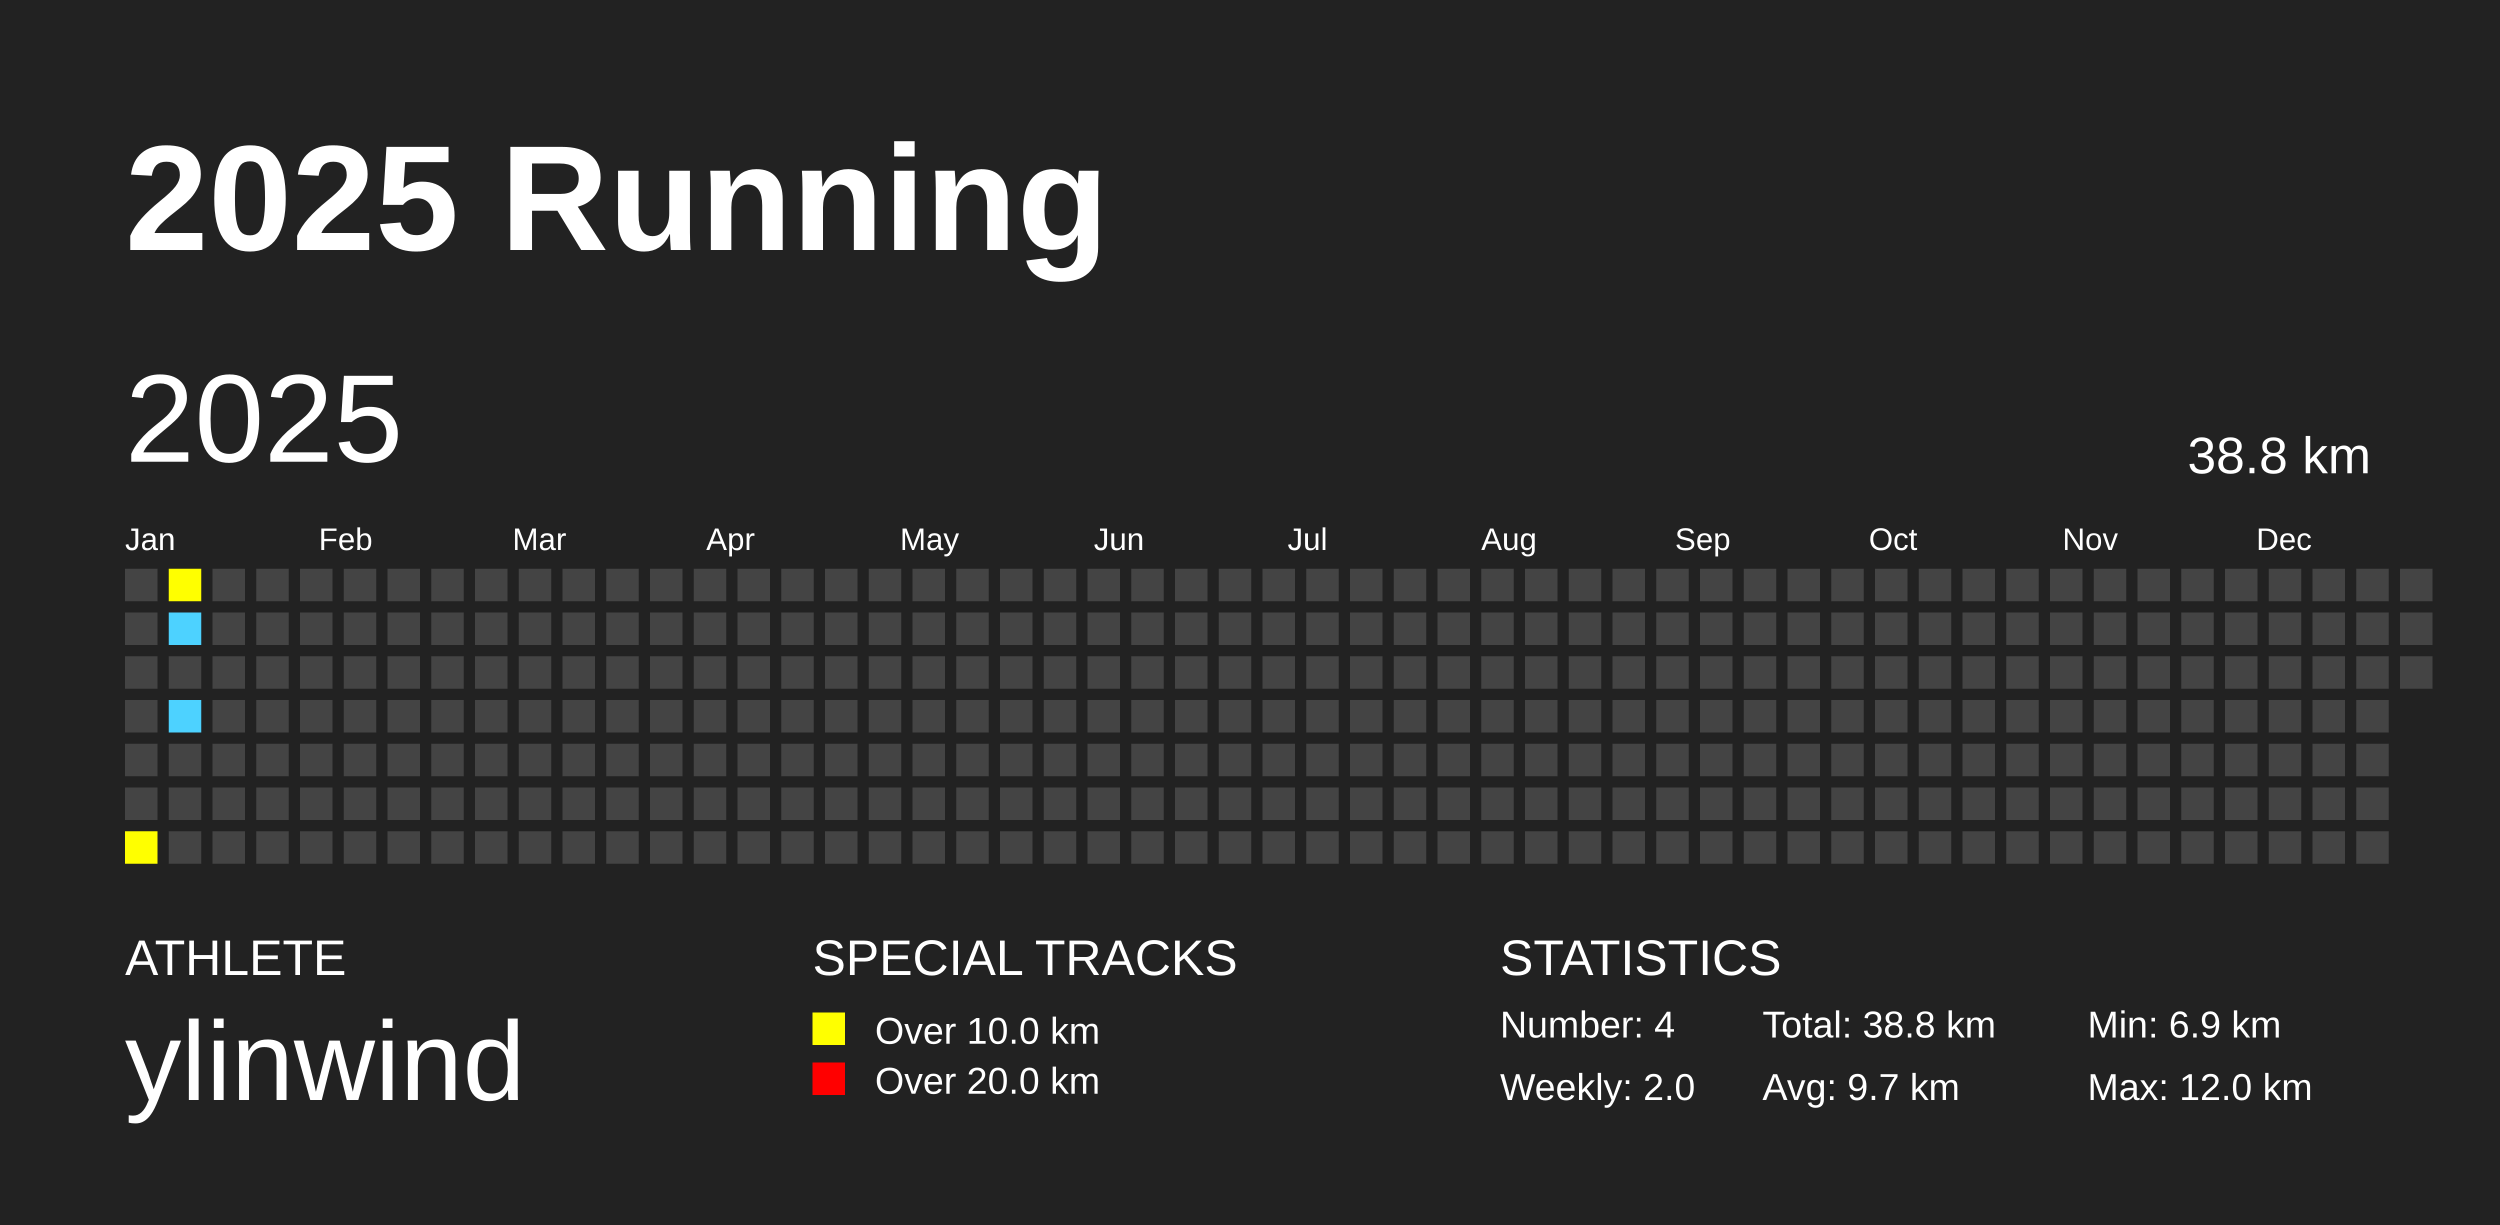
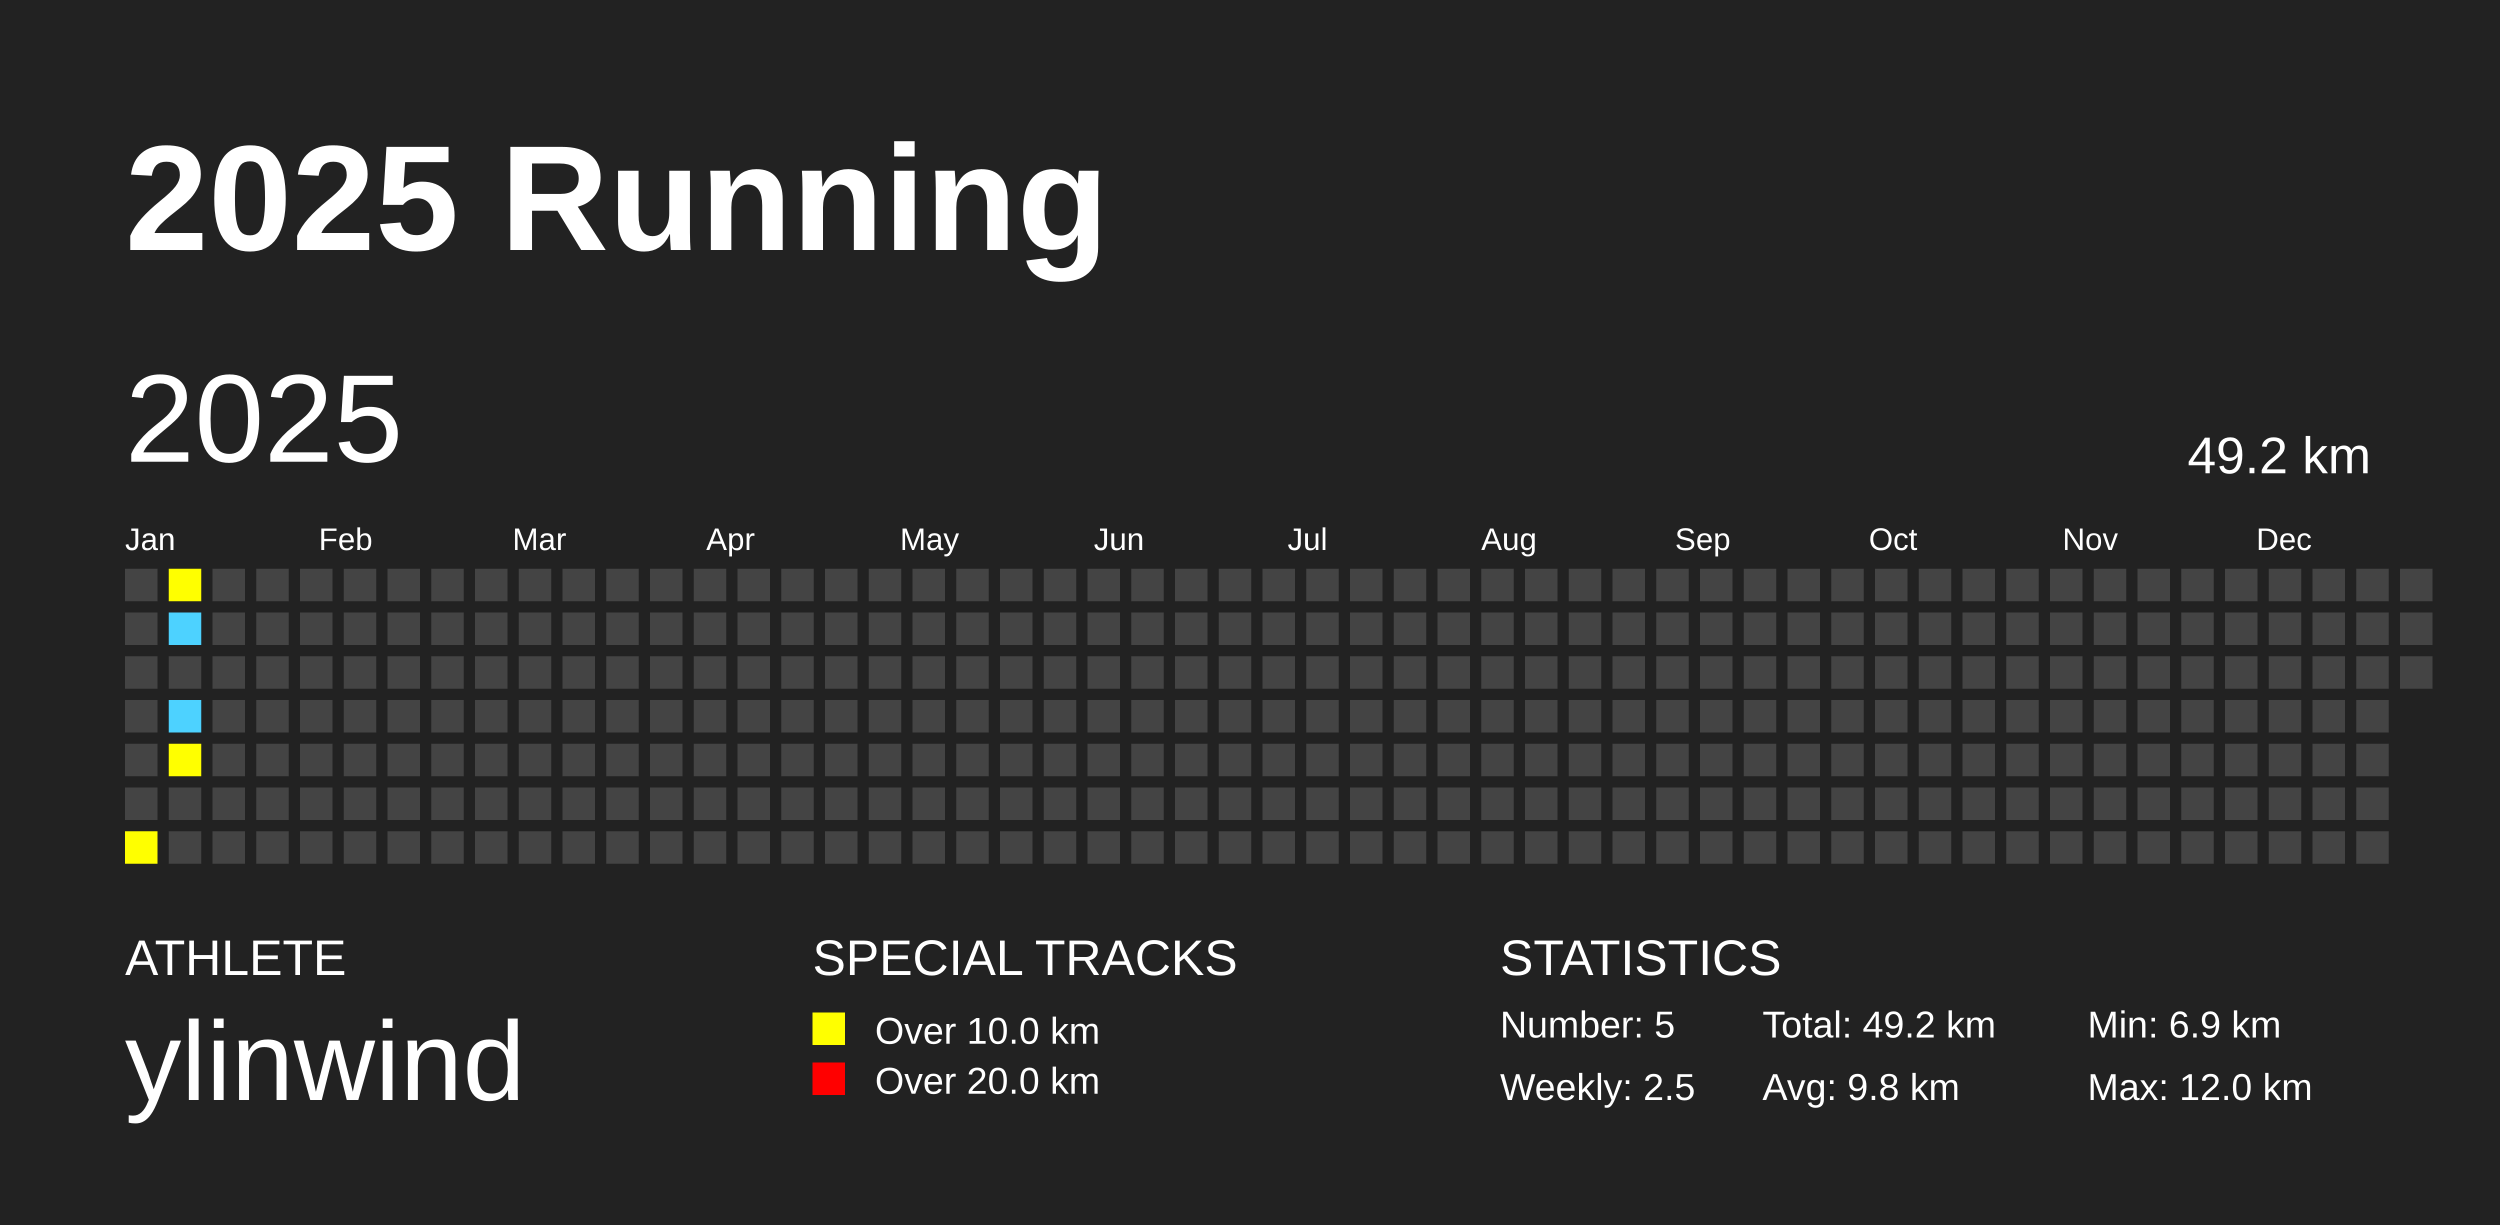
<svg xmlns="http://www.w3.org/2000/svg" baseProfile="full" height="98mm" version="1.1" viewBox="0,0,200,98" width="200mm">
  <defs />
  <rect fill="#222222" height="98" width="200" x="0" y="0" />
  <text fill="#FFFFFF" style="font-size:12px; font-family:Arial; font-weight:bold;" x="10" y="20">2025 Running</text>
  <text fill="#FFFFFF" style="font-size:4px; font-family:Arial" x="10" y="78">ATHLETE</text>
  <text fill="#FFFFFF" style="font-size:9px; font-family:Arial" x="10" y="88">ylinwind</text>
  <text fill="#FFFFFF" style="font-size:4px; font-family:Arial" x="65" y="78">SPECIAL TRACKS</text>
  <rect fill="yellow" height="2.6" width="2.6" x="65" y="81" />
  <text fill="#FFFFFF" style="font-size:3px; font-family:Arial" x="70" y="83.5">Over 10.0 km</text>
  <rect fill="red" height="2.6" width="2.6" x="65" y="85" />
  <text fill="#FFFFFF" style="font-size:3px; font-family:Arial" x="70" y="87.5">Over 20.0 km</text>
  <text fill="#FFFFFF" style="font-size:4px; font-family:Arial" x="120" y="78">STATISTICS</text>
-   <text fill="#FFFFFF" style="font-size:3px; font-family:Arial" x="120" y="83">Number: 4</text>
-   <text fill="#FFFFFF" style="font-size:3px; font-family:Arial" x="120" y="88">Weekly: 2.0</text>
-   <text fill="#FFFFFF" style="font-size:3px; font-family:Arial" x="141" y="83">Total: 38.8 km</text>
-   <text fill="#FFFFFF" style="font-size:3px; font-family:Arial" x="141" y="88">Avg: 9.7 km</text>
+   <text fill="#FFFFFF" style="font-size:3px; font-family:Arial" x="120" y="83">Number: 5</text>
+   <text fill="#FFFFFF" style="font-size:3px; font-family:Arial" x="120" y="88">Weekly: 2.5</text>
+   <text fill="#FFFFFF" style="font-size:3px; font-family:Arial" x="141" y="83">Total: 49.2 km</text>
+   <text fill="#FFFFFF" style="font-size:3px; font-family:Arial" x="141" y="88">Avg: 9.8 km</text>
  <text fill="#FFFFFF" style="font-size:3px; font-family:Arial" x="167" y="83">Min: 6.9 km</text>
  <text fill="#FFFFFF" style="font-size:3px; font-family:Arial" x="167" y="88">Max: 12.0 km</text>
  <text dominant-baseline="hanging" fill="#FFFFFF" style="font-size:10.0px; font-family:Arial;" x="10" y="30">2025</text>
-   <text dominant-baseline="hanging" fill="#FFFFFF" style="font-size:4.125px; font-family:Arial;" x="175" y="35">38.8 km</text>
+   <text dominant-baseline="hanging" fill="#FFFFFF" style="font-size:4.125px; font-family:Arial;" x="175" y="35">49.2 km</text>
  <text fill="#FFFFFF" style="font-size:2.5px; font-family:Arial" x="10.0" y="44">Jan</text>
  <text fill="#FFFFFF" style="font-size:2.5px; font-family:Arial" x="25.5" y="44">Feb</text>
  <text fill="#FFFFFF" style="font-size:2.5px; font-family:Arial" x="41.0" y="44">Mar</text>
  <text fill="#FFFFFF" style="font-size:2.5px; font-family:Arial" x="56.5" y="44">Apr</text>
  <text fill="#FFFFFF" style="font-size:2.5px; font-family:Arial" x="72.0" y="44">May</text>
  <text fill="#FFFFFF" style="font-size:2.5px; font-family:Arial" x="87.5" y="44">Jun</text>
  <text fill="#FFFFFF" style="font-size:2.5px; font-family:Arial" x="103.0" y="44">Jul</text>
  <text fill="#FFFFFF" style="font-size:2.5px; font-family:Arial" x="118.5" y="44">Aug</text>
  <text fill="#FFFFFF" style="font-size:2.5px; font-family:Arial" x="134.0" y="44">Sep</text>
  <text fill="#FFFFFF" style="font-size:2.5px; font-family:Arial" x="149.5" y="44">Oct</text>
  <text fill="#FFFFFF" style="font-size:2.5px; font-family:Arial" x="165.0" y="44">Nov</text>
  <text fill="#FFFFFF" style="font-size:2.5px; font-family:Arial" x="180.5" y="44">Dec</text>
  <rect fill="#444444" height="2.6" width="2.6" x="10.0" y="45.5" />
  <rect fill="#444444" height="2.6" width="2.6" x="10.0" y="49.0" />
  <rect fill="#444444" height="2.6" width="2.6" x="10.0" y="52.5" />
  <rect fill="#444444" height="2.6" width="2.6" x="10.0" y="56.0" />
  <rect fill="#444444" height="2.6" width="2.6" x="10.0" y="59.5" />
  <rect fill="#444444" height="2.6" width="2.6" x="10.0" y="63.0" />
  <rect fill="yellow" height="2.6" width="2.6" x="10.0" y="66.5" />
  <rect fill="yellow" height="2.6" width="2.6" x="13.5" y="45.5" />
  <rect fill="#4DD2FF" height="2.6" width="2.6" x="13.5" y="49.0" />
  <rect fill="#444444" height="2.6" width="2.6" x="13.5" y="52.5" />
  <rect fill="#4DD2FF" height="2.6" width="2.6" x="13.5" y="56.0" />
-   <rect fill="#444444" height="2.6" width="2.6" x="13.5" y="59.5" />
+   <rect fill="yellow" height="2.6" width="2.6" x="13.5" y="59.5" />
  <rect fill="#444444" height="2.6" width="2.6" x="13.5" y="63.0" />
  <rect fill="#444444" height="2.6" width="2.6" x="13.5" y="66.5" />
  <rect fill="#444444" height="2.6" width="2.6" x="17.0" y="45.5" />
  <rect fill="#444444" height="2.6" width="2.6" x="17.0" y="49.0" />
  <rect fill="#444444" height="2.6" width="2.6" x="17.0" y="52.5" />
  <rect fill="#444444" height="2.6" width="2.6" x="17.0" y="56.0" />
  <rect fill="#444444" height="2.6" width="2.6" x="17.0" y="59.5" />
  <rect fill="#444444" height="2.6" width="2.6" x="17.0" y="63.0" />
  <rect fill="#444444" height="2.6" width="2.6" x="17.0" y="66.5" />
  <rect fill="#444444" height="2.6" width="2.6" x="20.5" y="45.5" />
  <rect fill="#444444" height="2.6" width="2.6" x="20.5" y="49.0" />
  <rect fill="#444444" height="2.6" width="2.6" x="20.5" y="52.5" />
  <rect fill="#444444" height="2.6" width="2.6" x="20.5" y="56.0" />
  <rect fill="#444444" height="2.6" width="2.6" x="20.5" y="59.5" />
  <rect fill="#444444" height="2.6" width="2.6" x="20.5" y="63.0" />
  <rect fill="#444444" height="2.6" width="2.6" x="20.5" y="66.5" />
  <rect fill="#444444" height="2.6" width="2.6" x="24.0" y="45.5" />
  <rect fill="#444444" height="2.6" width="2.6" x="24.0" y="49.0" />
  <rect fill="#444444" height="2.6" width="2.6" x="24.0" y="52.5" />
  <rect fill="#444444" height="2.6" width="2.6" x="24.0" y="56.0" />
  <rect fill="#444444" height="2.6" width="2.6" x="24.0" y="59.5" />
  <rect fill="#444444" height="2.6" width="2.6" x="24.0" y="63.0" />
  <rect fill="#444444" height="2.6" width="2.6" x="24.0" y="66.5" />
  <rect fill="#444444" height="2.6" width="2.6" x="27.5" y="45.5" />
  <rect fill="#444444" height="2.6" width="2.6" x="27.5" y="49.0" />
  <rect fill="#444444" height="2.6" width="2.6" x="27.5" y="52.5" />
  <rect fill="#444444" height="2.6" width="2.6" x="27.5" y="56.0" />
  <rect fill="#444444" height="2.6" width="2.6" x="27.5" y="59.5" />
  <rect fill="#444444" height="2.6" width="2.6" x="27.5" y="63.0" />
  <rect fill="#444444" height="2.6" width="2.6" x="27.5" y="66.5" />
  <rect fill="#444444" height="2.6" width="2.6" x="31.0" y="45.5" />
  <rect fill="#444444" height="2.6" width="2.6" x="31.0" y="49.0" />
  <rect fill="#444444" height="2.6" width="2.6" x="31.0" y="52.5" />
  <rect fill="#444444" height="2.6" width="2.6" x="31.0" y="56.0" />
  <rect fill="#444444" height="2.6" width="2.6" x="31.0" y="59.5" />
  <rect fill="#444444" height="2.6" width="2.6" x="31.0" y="63.0" />
  <rect fill="#444444" height="2.6" width="2.6" x="31.0" y="66.5" />
  <rect fill="#444444" height="2.6" width="2.6" x="34.5" y="45.5" />
  <rect fill="#444444" height="2.6" width="2.6" x="34.5" y="49.0" />
  <rect fill="#444444" height="2.6" width="2.6" x="34.5" y="52.5" />
  <rect fill="#444444" height="2.6" width="2.6" x="34.5" y="56.0" />
  <rect fill="#444444" height="2.6" width="2.6" x="34.5" y="59.5" />
  <rect fill="#444444" height="2.6" width="2.6" x="34.5" y="63.0" />
  <rect fill="#444444" height="2.6" width="2.6" x="34.5" y="66.5" />
  <rect fill="#444444" height="2.6" width="2.6" x="38.0" y="45.5" />
  <rect fill="#444444" height="2.6" width="2.6" x="38.0" y="49.0" />
  <rect fill="#444444" height="2.6" width="2.6" x="38.0" y="52.5" />
  <rect fill="#444444" height="2.6" width="2.6" x="38.0" y="56.0" />
  <rect fill="#444444" height="2.6" width="2.6" x="38.0" y="59.5" />
  <rect fill="#444444" height="2.6" width="2.6" x="38.0" y="63.0" />
  <rect fill="#444444" height="2.6" width="2.6" x="38.0" y="66.5" />
  <rect fill="#444444" height="2.6" width="2.6" x="41.5" y="45.5" />
  <rect fill="#444444" height="2.6" width="2.6" x="41.5" y="49.0" />
  <rect fill="#444444" height="2.6" width="2.6" x="41.5" y="52.5" />
  <rect fill="#444444" height="2.6" width="2.6" x="41.5" y="56.0" />
  <rect fill="#444444" height="2.6" width="2.6" x="41.5" y="59.5" />
  <rect fill="#444444" height="2.6" width="2.6" x="41.5" y="63.0" />
  <rect fill="#444444" height="2.6" width="2.6" x="41.5" y="66.5" />
  <rect fill="#444444" height="2.6" width="2.6" x="45.0" y="45.5" />
  <rect fill="#444444" height="2.6" width="2.6" x="45.0" y="49.0" />
  <rect fill="#444444" height="2.6" width="2.6" x="45.0" y="52.5" />
  <rect fill="#444444" height="2.6" width="2.6" x="45.0" y="56.0" />
  <rect fill="#444444" height="2.6" width="2.6" x="45.0" y="59.5" />
  <rect fill="#444444" height="2.6" width="2.6" x="45.0" y="63.0" />
  <rect fill="#444444" height="2.6" width="2.6" x="45.0" y="66.5" />
  <rect fill="#444444" height="2.6" width="2.6" x="48.5" y="45.5" />
  <rect fill="#444444" height="2.6" width="2.6" x="48.5" y="49.0" />
  <rect fill="#444444" height="2.6" width="2.6" x="48.5" y="52.5" />
  <rect fill="#444444" height="2.6" width="2.6" x="48.5" y="56.0" />
  <rect fill="#444444" height="2.6" width="2.6" x="48.5" y="59.5" />
  <rect fill="#444444" height="2.6" width="2.6" x="48.5" y="63.0" />
  <rect fill="#444444" height="2.6" width="2.6" x="48.5" y="66.5" />
  <rect fill="#444444" height="2.6" width="2.6" x="52.0" y="45.5" />
  <rect fill="#444444" height="2.6" width="2.6" x="52.0" y="49.0" />
  <rect fill="#444444" height="2.6" width="2.6" x="52.0" y="52.5" />
  <rect fill="#444444" height="2.6" width="2.6" x="52.0" y="56.0" />
  <rect fill="#444444" height="2.6" width="2.6" x="52.0" y="59.5" />
  <rect fill="#444444" height="2.6" width="2.6" x="52.0" y="63.0" />
  <rect fill="#444444" height="2.6" width="2.6" x="52.0" y="66.5" />
  <rect fill="#444444" height="2.6" width="2.6" x="55.5" y="45.5" />
  <rect fill="#444444" height="2.6" width="2.6" x="55.5" y="49.0" />
  <rect fill="#444444" height="2.6" width="2.6" x="55.5" y="52.5" />
  <rect fill="#444444" height="2.6" width="2.6" x="55.5" y="56.0" />
  <rect fill="#444444" height="2.6" width="2.6" x="55.5" y="59.5" />
  <rect fill="#444444" height="2.6" width="2.6" x="55.5" y="63.0" />
  <rect fill="#444444" height="2.6" width="2.6" x="55.5" y="66.5" />
  <rect fill="#444444" height="2.6" width="2.6" x="59.0" y="45.5" />
  <rect fill="#444444" height="2.6" width="2.6" x="59.0" y="49.0" />
  <rect fill="#444444" height="2.6" width="2.6" x="59.0" y="52.5" />
  <rect fill="#444444" height="2.6" width="2.6" x="59.0" y="56.0" />
  <rect fill="#444444" height="2.6" width="2.6" x="59.0" y="59.5" />
  <rect fill="#444444" height="2.6" width="2.6" x="59.0" y="63.0" />
  <rect fill="#444444" height="2.6" width="2.6" x="59.0" y="66.5" />
  <rect fill="#444444" height="2.6" width="2.6" x="62.5" y="45.5" />
  <rect fill="#444444" height="2.6" width="2.6" x="62.5" y="49.0" />
  <rect fill="#444444" height="2.6" width="2.6" x="62.5" y="52.5" />
  <rect fill="#444444" height="2.6" width="2.6" x="62.5" y="56.0" />
  <rect fill="#444444" height="2.6" width="2.6" x="62.5" y="59.5" />
  <rect fill="#444444" height="2.6" width="2.6" x="62.5" y="63.0" />
  <rect fill="#444444" height="2.6" width="2.6" x="62.5" y="66.5" />
  <rect fill="#444444" height="2.6" width="2.6" x="66.0" y="45.5" />
  <rect fill="#444444" height="2.6" width="2.6" x="66.0" y="49.0" />
  <rect fill="#444444" height="2.6" width="2.6" x="66.0" y="52.5" />
  <rect fill="#444444" height="2.6" width="2.6" x="66.0" y="56.0" />
  <rect fill="#444444" height="2.6" width="2.6" x="66.0" y="59.5" />
  <rect fill="#444444" height="2.6" width="2.6" x="66.0" y="63.0" />
  <rect fill="#444444" height="2.6" width="2.6" x="66.0" y="66.5" />
  <rect fill="#444444" height="2.6" width="2.6" x="69.5" y="45.5" />
  <rect fill="#444444" height="2.6" width="2.6" x="69.5" y="49.0" />
  <rect fill="#444444" height="2.6" width="2.6" x="69.5" y="52.5" />
  <rect fill="#444444" height="2.6" width="2.6" x="69.5" y="56.0" />
  <rect fill="#444444" height="2.6" width="2.6" x="69.5" y="59.5" />
  <rect fill="#444444" height="2.6" width="2.6" x="69.5" y="63.0" />
  <rect fill="#444444" height="2.6" width="2.6" x="69.5" y="66.5" />
  <rect fill="#444444" height="2.6" width="2.6" x="73.0" y="45.5" />
  <rect fill="#444444" height="2.6" width="2.6" x="73.0" y="49.0" />
  <rect fill="#444444" height="2.6" width="2.6" x="73.0" y="52.5" />
  <rect fill="#444444" height="2.6" width="2.6" x="73.0" y="56.0" />
  <rect fill="#444444" height="2.6" width="2.6" x="73.0" y="59.5" />
  <rect fill="#444444" height="2.6" width="2.6" x="73.0" y="63.0" />
  <rect fill="#444444" height="2.6" width="2.6" x="73.0" y="66.5" />
  <rect fill="#444444" height="2.6" width="2.6" x="76.5" y="45.5" />
  <rect fill="#444444" height="2.6" width="2.6" x="76.5" y="49.0" />
  <rect fill="#444444" height="2.6" width="2.6" x="76.5" y="52.5" />
  <rect fill="#444444" height="2.6" width="2.6" x="76.5" y="56.0" />
  <rect fill="#444444" height="2.6" width="2.6" x="76.5" y="59.5" />
  <rect fill="#444444" height="2.6" width="2.6" x="76.5" y="63.0" />
  <rect fill="#444444" height="2.6" width="2.6" x="76.5" y="66.5" />
  <rect fill="#444444" height="2.6" width="2.6" x="80.0" y="45.5" />
  <rect fill="#444444" height="2.6" width="2.6" x="80.0" y="49.0" />
  <rect fill="#444444" height="2.6" width="2.6" x="80.0" y="52.5" />
  <rect fill="#444444" height="2.6" width="2.6" x="80.0" y="56.0" />
  <rect fill="#444444" height="2.6" width="2.6" x="80.0" y="59.5" />
  <rect fill="#444444" height="2.6" width="2.6" x="80.0" y="63.0" />
  <rect fill="#444444" height="2.6" width="2.6" x="80.0" y="66.5" />
  <rect fill="#444444" height="2.6" width="2.6" x="83.5" y="45.5" />
  <rect fill="#444444" height="2.6" width="2.6" x="83.5" y="49.0" />
  <rect fill="#444444" height="2.6" width="2.6" x="83.5" y="52.5" />
  <rect fill="#444444" height="2.6" width="2.6" x="83.5" y="56.0" />
  <rect fill="#444444" height="2.6" width="2.6" x="83.5" y="59.5" />
  <rect fill="#444444" height="2.6" width="2.6" x="83.5" y="63.0" />
  <rect fill="#444444" height="2.6" width="2.6" x="83.5" y="66.5" />
  <rect fill="#444444" height="2.6" width="2.6" x="87.0" y="45.5" />
  <rect fill="#444444" height="2.6" width="2.6" x="87.0" y="49.0" />
  <rect fill="#444444" height="2.6" width="2.6" x="87.0" y="52.5" />
  <rect fill="#444444" height="2.6" width="2.6" x="87.0" y="56.0" />
  <rect fill="#444444" height="2.6" width="2.6" x="87.0" y="59.5" />
  <rect fill="#444444" height="2.6" width="2.6" x="87.0" y="63.0" />
  <rect fill="#444444" height="2.6" width="2.6" x="87.0" y="66.5" />
  <rect fill="#444444" height="2.6" width="2.6" x="90.5" y="45.5" />
  <rect fill="#444444" height="2.6" width="2.6" x="90.5" y="49.0" />
  <rect fill="#444444" height="2.6" width="2.6" x="90.5" y="52.5" />
  <rect fill="#444444" height="2.6" width="2.6" x="90.5" y="56.0" />
  <rect fill="#444444" height="2.6" width="2.6" x="90.5" y="59.5" />
  <rect fill="#444444" height="2.6" width="2.6" x="90.5" y="63.0" />
  <rect fill="#444444" height="2.6" width="2.6" x="90.5" y="66.5" />
  <rect fill="#444444" height="2.6" width="2.6" x="94.0" y="45.5" />
  <rect fill="#444444" height="2.6" width="2.6" x="94.0" y="49.0" />
  <rect fill="#444444" height="2.6" width="2.6" x="94.0" y="52.5" />
  <rect fill="#444444" height="2.6" width="2.6" x="94.0" y="56.0" />
  <rect fill="#444444" height="2.6" width="2.6" x="94.0" y="59.5" />
  <rect fill="#444444" height="2.6" width="2.6" x="94.0" y="63.0" />
  <rect fill="#444444" height="2.6" width="2.6" x="94.0" y="66.5" />
  <rect fill="#444444" height="2.6" width="2.6" x="97.5" y="45.5" />
  <rect fill="#444444" height="2.6" width="2.6" x="97.5" y="49.0" />
  <rect fill="#444444" height="2.6" width="2.6" x="97.5" y="52.5" />
  <rect fill="#444444" height="2.6" width="2.6" x="97.5" y="56.0" />
  <rect fill="#444444" height="2.6" width="2.6" x="97.5" y="59.5" />
  <rect fill="#444444" height="2.6" width="2.6" x="97.5" y="63.0" />
  <rect fill="#444444" height="2.6" width="2.6" x="97.5" y="66.5" />
  <rect fill="#444444" height="2.6" width="2.6" x="101.0" y="45.5" />
  <rect fill="#444444" height="2.6" width="2.6" x="101.0" y="49.0" />
  <rect fill="#444444" height="2.6" width="2.6" x="101.0" y="52.5" />
  <rect fill="#444444" height="2.6" width="2.6" x="101.0" y="56.0" />
  <rect fill="#444444" height="2.6" width="2.6" x="101.0" y="59.5" />
  <rect fill="#444444" height="2.6" width="2.6" x="101.0" y="63.0" />
  <rect fill="#444444" height="2.6" width="2.6" x="101.0" y="66.5" />
  <rect fill="#444444" height="2.6" width="2.6" x="104.5" y="45.5" />
  <rect fill="#444444" height="2.6" width="2.6" x="104.5" y="49.0" />
  <rect fill="#444444" height="2.6" width="2.6" x="104.5" y="52.5" />
  <rect fill="#444444" height="2.6" width="2.6" x="104.5" y="56.0" />
  <rect fill="#444444" height="2.6" width="2.6" x="104.5" y="59.5" />
  <rect fill="#444444" height="2.6" width="2.6" x="104.5" y="63.0" />
  <rect fill="#444444" height="2.6" width="2.6" x="104.5" y="66.5" />
  <rect fill="#444444" height="2.6" width="2.6" x="108.0" y="45.5" />
  <rect fill="#444444" height="2.6" width="2.6" x="108.0" y="49.0" />
  <rect fill="#444444" height="2.6" width="2.6" x="108.0" y="52.5" />
  <rect fill="#444444" height="2.6" width="2.6" x="108.0" y="56.0" />
  <rect fill="#444444" height="2.6" width="2.6" x="108.0" y="59.5" />
  <rect fill="#444444" height="2.6" width="2.6" x="108.0" y="63.0" />
  <rect fill="#444444" height="2.6" width="2.6" x="108.0" y="66.5" />
  <rect fill="#444444" height="2.6" width="2.6" x="111.5" y="45.5" />
  <rect fill="#444444" height="2.6" width="2.6" x="111.5" y="49.0" />
  <rect fill="#444444" height="2.6" width="2.6" x="111.5" y="52.5" />
  <rect fill="#444444" height="2.6" width="2.6" x="111.5" y="56.0" />
  <rect fill="#444444" height="2.6" width="2.6" x="111.5" y="59.5" />
  <rect fill="#444444" height="2.6" width="2.6" x="111.5" y="63.0" />
  <rect fill="#444444" height="2.6" width="2.6" x="111.5" y="66.5" />
  <rect fill="#444444" height="2.6" width="2.6" x="115.0" y="45.5" />
  <rect fill="#444444" height="2.6" width="2.6" x="115.0" y="49.0" />
  <rect fill="#444444" height="2.6" width="2.6" x="115.0" y="52.5" />
  <rect fill="#444444" height="2.6" width="2.6" x="115.0" y="56.0" />
  <rect fill="#444444" height="2.6" width="2.6" x="115.0" y="59.5" />
  <rect fill="#444444" height="2.6" width="2.6" x="115.0" y="63.0" />
  <rect fill="#444444" height="2.6" width="2.6" x="115.0" y="66.5" />
  <rect fill="#444444" height="2.6" width="2.6" x="118.5" y="45.5" />
  <rect fill="#444444" height="2.6" width="2.6" x="118.5" y="49.0" />
  <rect fill="#444444" height="2.6" width="2.6" x="118.5" y="52.5" />
  <rect fill="#444444" height="2.6" width="2.6" x="118.5" y="56.0" />
  <rect fill="#444444" height="2.6" width="2.6" x="118.5" y="59.5" />
  <rect fill="#444444" height="2.6" width="2.6" x="118.5" y="63.0" />
  <rect fill="#444444" height="2.6" width="2.6" x="118.5" y="66.5" />
  <rect fill="#444444" height="2.6" width="2.6" x="122.0" y="45.5" />
  <rect fill="#444444" height="2.6" width="2.6" x="122.0" y="49.0" />
  <rect fill="#444444" height="2.6" width="2.6" x="122.0" y="52.5" />
  <rect fill="#444444" height="2.6" width="2.6" x="122.0" y="56.0" />
  <rect fill="#444444" height="2.6" width="2.6" x="122.0" y="59.5" />
  <rect fill="#444444" height="2.6" width="2.6" x="122.0" y="63.0" />
  <rect fill="#444444" height="2.6" width="2.6" x="122.0" y="66.5" />
  <rect fill="#444444" height="2.6" width="2.6" x="125.5" y="45.5" />
  <rect fill="#444444" height="2.6" width="2.6" x="125.5" y="49.0" />
  <rect fill="#444444" height="2.6" width="2.6" x="125.5" y="52.5" />
  <rect fill="#444444" height="2.6" width="2.6" x="125.5" y="56.0" />
  <rect fill="#444444" height="2.6" width="2.6" x="125.5" y="59.5" />
  <rect fill="#444444" height="2.6" width="2.6" x="125.5" y="63.0" />
  <rect fill="#444444" height="2.6" width="2.6" x="125.5" y="66.5" />
  <rect fill="#444444" height="2.6" width="2.6" x="129.0" y="45.5" />
  <rect fill="#444444" height="2.6" width="2.6" x="129.0" y="49.0" />
  <rect fill="#444444" height="2.6" width="2.6" x="129.0" y="52.5" />
  <rect fill="#444444" height="2.6" width="2.6" x="129.0" y="56.0" />
  <rect fill="#444444" height="2.6" width="2.6" x="129.0" y="59.5" />
  <rect fill="#444444" height="2.6" width="2.6" x="129.0" y="63.0" />
  <rect fill="#444444" height="2.6" width="2.6" x="129.0" y="66.5" />
  <rect fill="#444444" height="2.6" width="2.6" x="132.5" y="45.5" />
  <rect fill="#444444" height="2.6" width="2.6" x="132.5" y="49.0" />
  <rect fill="#444444" height="2.6" width="2.6" x="132.5" y="52.5" />
  <rect fill="#444444" height="2.6" width="2.6" x="132.5" y="56.0" />
  <rect fill="#444444" height="2.6" width="2.6" x="132.5" y="59.5" />
  <rect fill="#444444" height="2.6" width="2.6" x="132.5" y="63.0" />
  <rect fill="#444444" height="2.6" width="2.6" x="132.5" y="66.5" />
  <rect fill="#444444" height="2.6" width="2.6" x="136.0" y="45.5" />
  <rect fill="#444444" height="2.6" width="2.6" x="136.0" y="49.0" />
  <rect fill="#444444" height="2.6" width="2.6" x="136.0" y="52.5" />
  <rect fill="#444444" height="2.6" width="2.6" x="136.0" y="56.0" />
  <rect fill="#444444" height="2.6" width="2.6" x="136.0" y="59.5" />
  <rect fill="#444444" height="2.6" width="2.6" x="136.0" y="63.0" />
  <rect fill="#444444" height="2.6" width="2.6" x="136.0" y="66.5" />
  <rect fill="#444444" height="2.6" width="2.6" x="139.5" y="45.5" />
  <rect fill="#444444" height="2.6" width="2.6" x="139.5" y="49.0" />
  <rect fill="#444444" height="2.6" width="2.6" x="139.5" y="52.5" />
  <rect fill="#444444" height="2.6" width="2.6" x="139.5" y="56.0" />
  <rect fill="#444444" height="2.6" width="2.6" x="139.5" y="59.5" />
  <rect fill="#444444" height="2.6" width="2.6" x="139.5" y="63.0" />
  <rect fill="#444444" height="2.6" width="2.6" x="139.5" y="66.5" />
  <rect fill="#444444" height="2.6" width="2.6" x="143.0" y="45.5" />
  <rect fill="#444444" height="2.6" width="2.6" x="143.0" y="49.0" />
  <rect fill="#444444" height="2.6" width="2.6" x="143.0" y="52.5" />
  <rect fill="#444444" height="2.6" width="2.6" x="143.0" y="56.0" />
  <rect fill="#444444" height="2.6" width="2.6" x="143.0" y="59.5" />
  <rect fill="#444444" height="2.6" width="2.6" x="143.0" y="63.0" />
  <rect fill="#444444" height="2.6" width="2.6" x="143.0" y="66.5" />
  <rect fill="#444444" height="2.6" width="2.6" x="146.5" y="45.5" />
  <rect fill="#444444" height="2.6" width="2.6" x="146.5" y="49.0" />
  <rect fill="#444444" height="2.6" width="2.6" x="146.5" y="52.5" />
  <rect fill="#444444" height="2.6" width="2.6" x="146.5" y="56.0" />
  <rect fill="#444444" height="2.6" width="2.6" x="146.5" y="59.5" />
  <rect fill="#444444" height="2.6" width="2.6" x="146.5" y="63.0" />
  <rect fill="#444444" height="2.6" width="2.6" x="146.5" y="66.5" />
  <rect fill="#444444" height="2.6" width="2.6" x="150.0" y="45.5" />
  <rect fill="#444444" height="2.6" width="2.6" x="150.0" y="49.0" />
  <rect fill="#444444" height="2.6" width="2.6" x="150.0" y="52.5" />
  <rect fill="#444444" height="2.6" width="2.6" x="150.0" y="56.0" />
  <rect fill="#444444" height="2.6" width="2.6" x="150.0" y="59.5" />
  <rect fill="#444444" height="2.6" width="2.6" x="150.0" y="63.0" />
  <rect fill="#444444" height="2.6" width="2.6" x="150.0" y="66.5" />
  <rect fill="#444444" height="2.6" width="2.6" x="153.5" y="45.5" />
  <rect fill="#444444" height="2.6" width="2.6" x="153.5" y="49.0" />
  <rect fill="#444444" height="2.6" width="2.6" x="153.5" y="52.5" />
  <rect fill="#444444" height="2.6" width="2.6" x="153.5" y="56.0" />
  <rect fill="#444444" height="2.6" width="2.6" x="153.5" y="59.5" />
  <rect fill="#444444" height="2.6" width="2.6" x="153.5" y="63.0" />
  <rect fill="#444444" height="2.6" width="2.6" x="153.5" y="66.5" />
  <rect fill="#444444" height="2.6" width="2.6" x="157.0" y="45.5" />
  <rect fill="#444444" height="2.6" width="2.6" x="157.0" y="49.0" />
  <rect fill="#444444" height="2.6" width="2.6" x="157.0" y="52.5" />
  <rect fill="#444444" height="2.6" width="2.6" x="157.0" y="56.0" />
  <rect fill="#444444" height="2.6" width="2.6" x="157.0" y="59.5" />
  <rect fill="#444444" height="2.6" width="2.6" x="157.0" y="63.0" />
  <rect fill="#444444" height="2.6" width="2.6" x="157.0" y="66.5" />
  <rect fill="#444444" height="2.6" width="2.6" x="160.5" y="45.5" />
  <rect fill="#444444" height="2.6" width="2.6" x="160.5" y="49.0" />
  <rect fill="#444444" height="2.6" width="2.6" x="160.5" y="52.5" />
  <rect fill="#444444" height="2.6" width="2.6" x="160.5" y="56.0" />
  <rect fill="#444444" height="2.6" width="2.6" x="160.5" y="59.5" />
  <rect fill="#444444" height="2.6" width="2.6" x="160.5" y="63.0" />
  <rect fill="#444444" height="2.6" width="2.6" x="160.5" y="66.5" />
  <rect fill="#444444" height="2.6" width="2.6" x="164.0" y="45.5" />
  <rect fill="#444444" height="2.6" width="2.6" x="164.0" y="49.0" />
  <rect fill="#444444" height="2.6" width="2.6" x="164.0" y="52.5" />
  <rect fill="#444444" height="2.6" width="2.6" x="164.0" y="56.0" />
  <rect fill="#444444" height="2.6" width="2.6" x="164.0" y="59.5" />
  <rect fill="#444444" height="2.6" width="2.6" x="164.0" y="63.0" />
  <rect fill="#444444" height="2.6" width="2.6" x="164.0" y="66.5" />
  <rect fill="#444444" height="2.6" width="2.6" x="167.5" y="45.5" />
  <rect fill="#444444" height="2.6" width="2.6" x="167.5" y="49.0" />
  <rect fill="#444444" height="2.6" width="2.6" x="167.5" y="52.5" />
  <rect fill="#444444" height="2.6" width="2.6" x="167.5" y="56.0" />
  <rect fill="#444444" height="2.6" width="2.6" x="167.5" y="59.5" />
  <rect fill="#444444" height="2.6" width="2.6" x="167.5" y="63.0" />
  <rect fill="#444444" height="2.6" width="2.6" x="167.5" y="66.5" />
  <rect fill="#444444" height="2.6" width="2.6" x="171.0" y="45.5" />
  <rect fill="#444444" height="2.6" width="2.6" x="171.0" y="49.0" />
  <rect fill="#444444" height="2.6" width="2.6" x="171.0" y="52.5" />
  <rect fill="#444444" height="2.6" width="2.6" x="171.0" y="56.0" />
  <rect fill="#444444" height="2.6" width="2.6" x="171.0" y="59.5" />
  <rect fill="#444444" height="2.6" width="2.6" x="171.0" y="63.0" />
  <rect fill="#444444" height="2.6" width="2.6" x="171.0" y="66.5" />
  <rect fill="#444444" height="2.6" width="2.6" x="174.5" y="45.5" />
  <rect fill="#444444" height="2.6" width="2.6" x="174.5" y="49.0" />
  <rect fill="#444444" height="2.6" width="2.6" x="174.5" y="52.5" />
  <rect fill="#444444" height="2.6" width="2.6" x="174.5" y="56.0" />
  <rect fill="#444444" height="2.6" width="2.6" x="174.5" y="59.5" />
  <rect fill="#444444" height="2.6" width="2.6" x="174.5" y="63.0" />
  <rect fill="#444444" height="2.6" width="2.6" x="174.5" y="66.5" />
  <rect fill="#444444" height="2.6" width="2.6" x="178.0" y="45.5" />
  <rect fill="#444444" height="2.6" width="2.6" x="178.0" y="49.0" />
  <rect fill="#444444" height="2.6" width="2.6" x="178.0" y="52.5" />
  <rect fill="#444444" height="2.6" width="2.6" x="178.0" y="56.0" />
  <rect fill="#444444" height="2.6" width="2.6" x="178.0" y="59.5" />
  <rect fill="#444444" height="2.6" width="2.6" x="178.0" y="63.0" />
  <rect fill="#444444" height="2.6" width="2.6" x="178.0" y="66.5" />
  <rect fill="#444444" height="2.6" width="2.6" x="181.5" y="45.5" />
  <rect fill="#444444" height="2.6" width="2.6" x="181.5" y="49.0" />
  <rect fill="#444444" height="2.6" width="2.6" x="181.5" y="52.5" />
  <rect fill="#444444" height="2.6" width="2.6" x="181.5" y="56.0" />
  <rect fill="#444444" height="2.6" width="2.6" x="181.5" y="59.5" />
  <rect fill="#444444" height="2.6" width="2.6" x="181.5" y="63.0" />
  <rect fill="#444444" height="2.6" width="2.6" x="181.5" y="66.5" />
  <rect fill="#444444" height="2.6" width="2.6" x="185.0" y="45.5" />
  <rect fill="#444444" height="2.6" width="2.6" x="185.0" y="49.0" />
  <rect fill="#444444" height="2.6" width="2.6" x="185.0" y="52.5" />
  <rect fill="#444444" height="2.6" width="2.6" x="185.0" y="56.0" />
  <rect fill="#444444" height="2.6" width="2.6" x="185.0" y="59.5" />
  <rect fill="#444444" height="2.6" width="2.6" x="185.0" y="63.0" />
  <rect fill="#444444" height="2.6" width="2.6" x="185.0" y="66.5" />
  <rect fill="#444444" height="2.6" width="2.6" x="188.5" y="45.5" />
  <rect fill="#444444" height="2.6" width="2.6" x="188.5" y="49.0" />
  <rect fill="#444444" height="2.6" width="2.6" x="188.5" y="52.5" />
  <rect fill="#444444" height="2.6" width="2.6" x="188.5" y="56.0" />
  <rect fill="#444444" height="2.6" width="2.6" x="188.5" y="59.5" />
  <rect fill="#444444" height="2.6" width="2.6" x="188.5" y="63.0" />
  <rect fill="#444444" height="2.6" width="2.6" x="188.5" y="66.5" />
  <rect fill="#444444" height="2.6" width="2.6" x="192.0" y="45.5" />
  <rect fill="#444444" height="2.6" width="2.6" x="192.0" y="49.0" />
  <rect fill="#444444" height="2.6" width="2.6" x="192.0" y="52.5" />
</svg>
